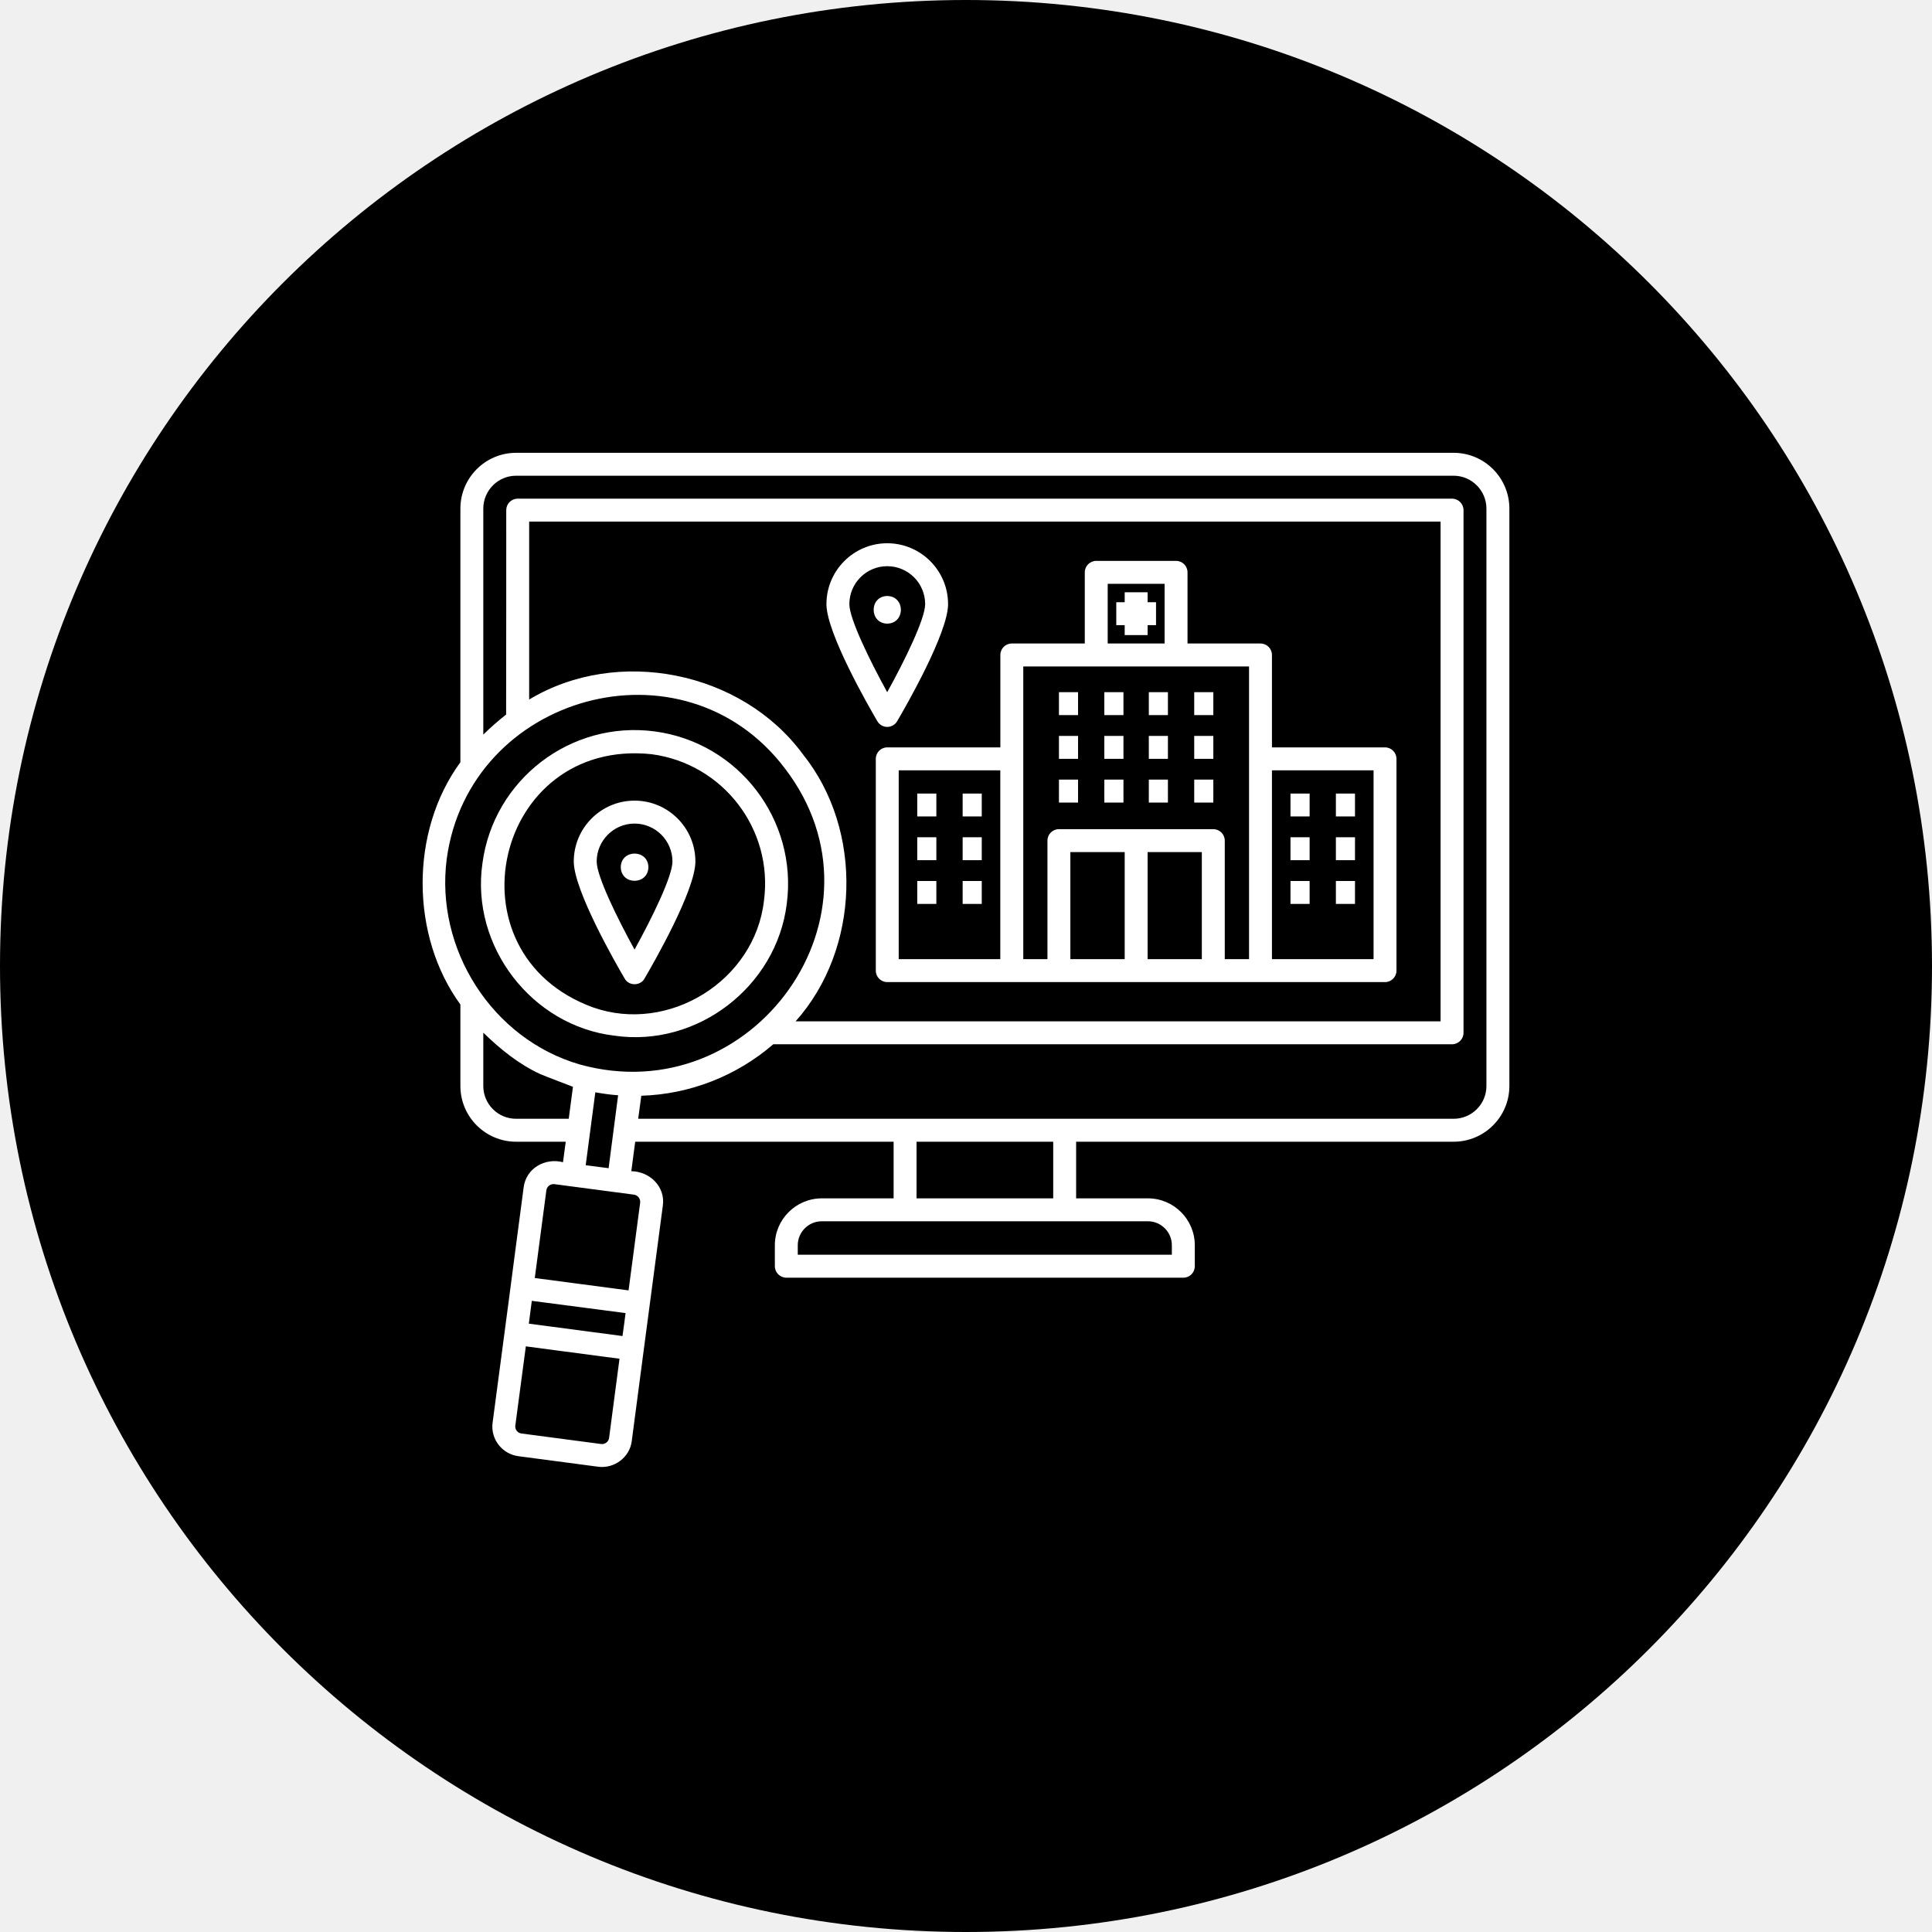
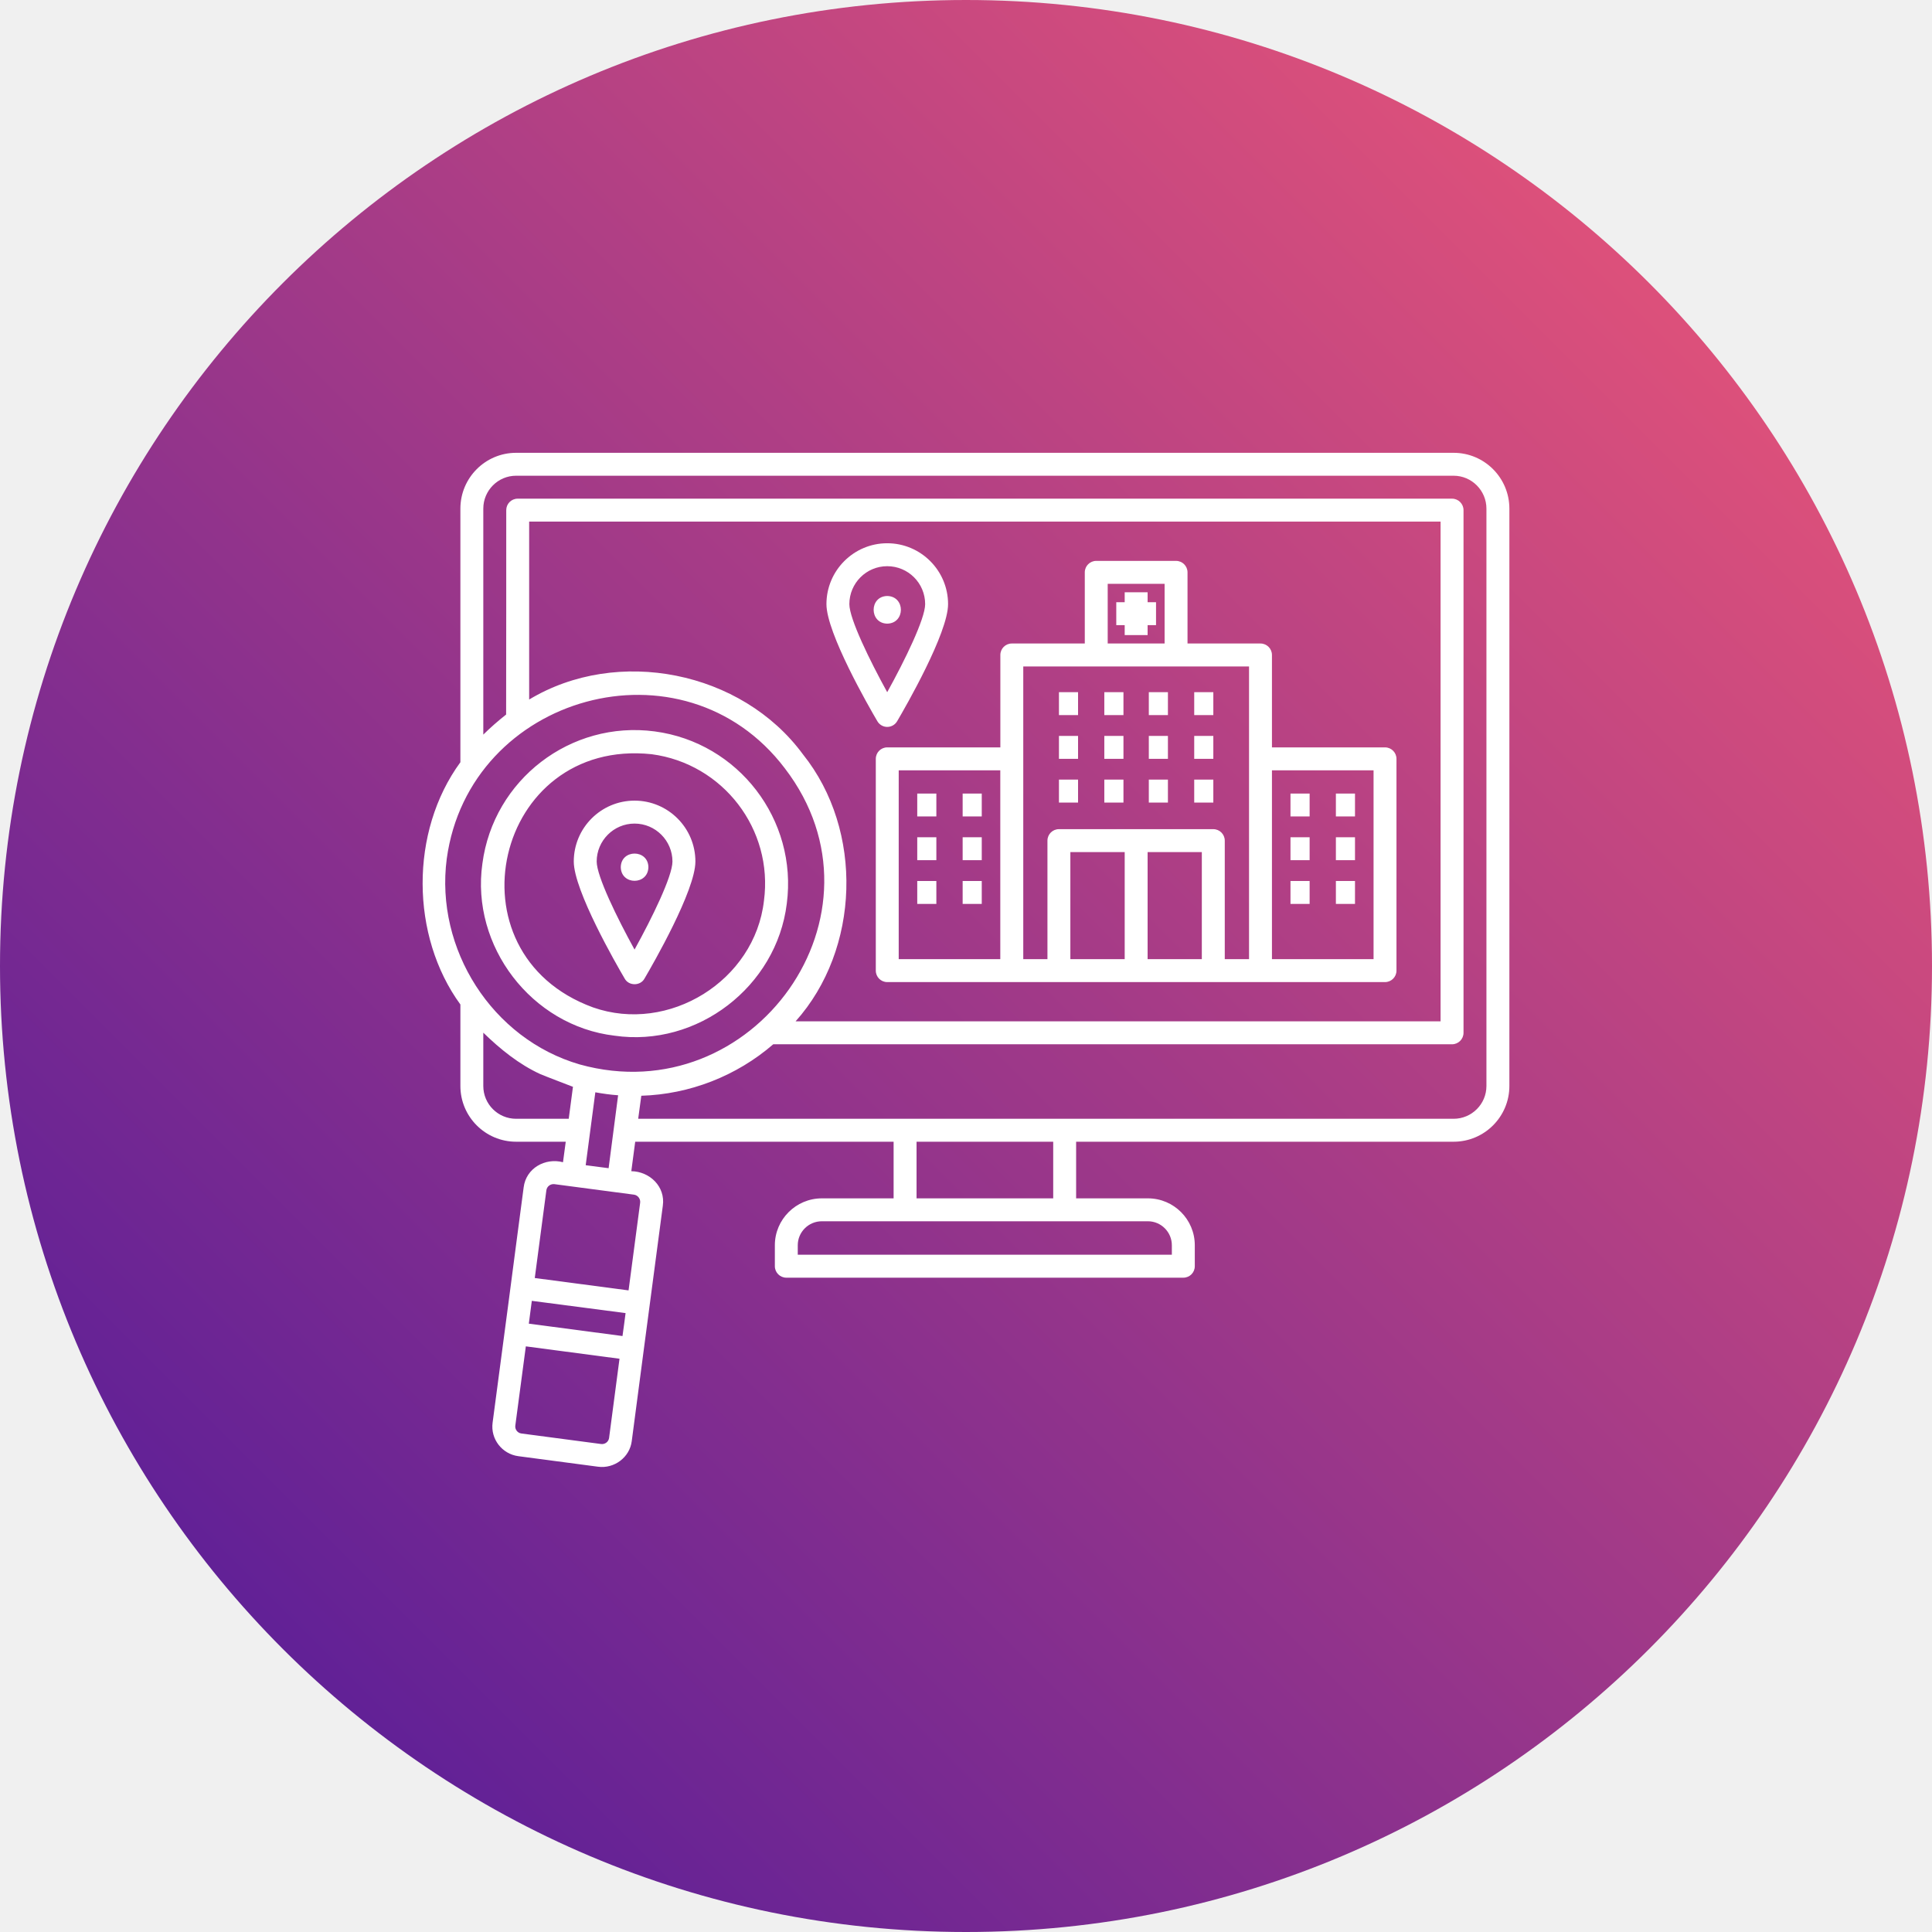
<svg xmlns="http://www.w3.org/2000/svg" width="64" height="64" viewBox="0 0 64 64" fill="none">
  <rect width="64" height="64" rx="32" fill="url(#paint0_linear_189_24401)" />
  <path d="M29.012 25.138V32.153C29.012 32.363 29.181 32.533 29.391 32.533C31.997 32.533 39.056 32.532 41.754 32.533C41.755 32.534 45.879 32.533 45.88 32.533C46.09 32.533 46.26 32.363 46.26 32.153V25.138C46.26 24.928 46.09 24.758 45.88 24.758H42.135V21.697C42.135 21.487 41.965 21.317 41.755 21.317H39.338V18.96C39.338 18.75 39.168 18.58 38.958 18.58H36.315C36.105 18.58 35.935 18.75 35.935 18.96V21.317H33.517C33.307 21.317 33.138 21.487 33.138 21.697V24.758H29.391C29.181 24.758 29.012 24.928 29.012 25.138ZM42.135 25.518H45.501V31.773H42.135V25.518ZM37.257 31.773H35.457V28.226H37.257V31.773ZM39.812 31.773H38.016V28.226H39.812V31.773ZM36.694 19.34H38.579V21.317H36.694V19.34ZM33.897 22.077H41.376V31.773H40.572V27.847C40.572 27.637 40.402 27.467 40.192 27.467H35.078C34.868 27.467 34.698 27.637 34.698 27.847V31.773H33.897V22.077ZM29.771 25.518H33.136V31.773H29.771V25.518ZM44.253 26.287H44.886V27.046H44.253V26.287ZM42.749 26.287H43.383V27.046H42.749V26.287ZM44.253 27.735H44.886V28.495H44.253V27.735ZM42.749 27.735H43.383V28.495H42.749V27.735ZM44.253 29.184H44.886V29.944H44.253V29.184ZM42.749 29.184H43.383V29.944H42.749V29.184ZM31.889 26.287H32.522V27.046H31.889V26.287ZM30.385 26.287H31.018V27.046H30.385V26.287ZM31.889 27.735H32.522V28.495H31.889V27.735ZM30.385 27.735H31.018V28.495H30.385V27.735ZM31.889 29.184H32.522V29.944H31.889V29.184ZM30.385 29.184H31.018V29.944H30.385V29.184ZM37.216 23.688H36.582V22.929H37.216V23.688ZM35.712 23.688H35.079V22.929H35.712V23.688ZM37.216 25.137H36.582V24.378H37.216V25.137ZM35.712 25.137H35.079V24.378H35.712V25.137ZM37.216 26.586H36.582V25.826H37.216V26.586ZM35.712 26.586H35.079V25.826H35.712V26.586ZM40.193 23.688H39.56V22.929H40.193V23.688ZM38.689 23.688H38.056V22.929H38.689V23.688ZM40.193 25.137H39.56V24.378H40.193V25.137ZM38.689 25.137H38.056V24.378H38.689V25.137ZM40.193 26.586H39.56V25.826H40.193V26.586ZM38.689 26.586H38.056V25.826H38.689V26.586ZM38.016 19.949H38.295V20.708H38.016V21.038H37.257V20.708H36.978V19.949H37.257V19.619H38.016V19.949ZM48.154 15H17.096C16.079 15 15.251 15.828 15.251 16.849V25.25C13.565 27.555 13.601 31.013 15.251 33.275V35.975C15.251 36.993 16.079 37.821 17.096 37.821H18.741L18.65 38.5C18.058 38.345 17.426 38.698 17.347 39.332C17.296 39.694 16.881 42.883 16.846 43.141C16.846 43.141 16.318 47.129 16.318 47.129C16.246 47.668 16.629 48.166 17.172 48.238L19.812 48.587C20.344 48.658 20.86 48.282 20.928 47.736C20.928 47.736 21.323 44.733 21.323 44.733C21.388 44.226 21.88 40.536 21.957 39.94C22.046 39.31 21.526 38.807 20.913 38.797L21.042 37.821H29.602V39.697H27.225C26.367 39.697 25.668 40.395 25.668 41.25V41.945C25.668 42.154 25.839 42.325 26.048 42.325H39.199C39.412 42.325 39.579 42.154 39.579 41.945V41.25C39.579 40.395 38.884 39.697 38.026 39.697H35.648V37.821H48.154C49.172 37.821 50 36.993 50 35.975V16.849C50 15.828 49.172 15 48.154 15ZM17.096 37.061C16.496 37.061 16.01 36.575 16.01 35.975V34.209C16.569 34.752 17.191 35.258 17.904 35.584C17.986 35.622 18.98 36.001 18.98 36.002C18.98 36.002 18.84 37.061 18.84 37.061H17.096ZM20.176 47.638C20.157 47.763 20.04 47.85 19.914 47.835L17.271 47.486C17.146 47.471 17.055 47.353 17.07 47.228L17.419 44.6L20.522 45.01L20.176 47.638ZM20.678 43.844L20.621 44.258L17.518 43.848C17.541 43.673 17.597 43.262 17.617 43.092L20.723 43.498L20.678 43.844ZM21.004 39.575C21.13 39.594 21.221 39.712 21.206 39.841L20.822 42.746L17.715 42.336L18.099 39.431C18.116 39.3 18.236 39.214 18.361 39.226C18.361 39.226 21.004 39.575 21.004 39.575ZM19.402 38.599C19.482 38.005 19.643 36.782 19.721 36.184C19.965 36.228 20.231 36.266 20.476 36.282C20.399 36.879 20.241 38.097 20.161 38.698L19.402 38.599ZM19.204 35.261C16.299 34.418 14.408 31.437 14.799 28.448C15.542 23.005 22.643 21.024 25.998 25.451C29.697 30.273 24.948 36.858 19.204 35.261ZM26.598 24.988C24.568 22.226 20.454 21.411 17.529 23.173V17.279H47.721V33.833H26.355C28.489 31.45 28.621 27.513 26.598 24.988ZM38.026 40.456C38.462 40.456 38.819 40.813 38.819 41.25V41.565H26.427V41.25C26.427 40.813 26.784 40.456 27.225 40.456H38.026ZM30.362 39.697V37.821H34.889V39.697H30.362ZM49.24 35.975C49.24 36.575 48.751 37.061 48.154 37.061H21.141L21.244 36.298C22.844 36.25 24.397 35.646 25.615 34.593H48.101C48.31 34.593 48.481 34.422 48.481 34.213V16.899C48.481 16.69 48.31 16.519 48.101 16.519H17.15C16.937 16.519 16.77 16.69 16.77 16.899C16.77 16.899 16.77 23.67 16.766 23.67C16.504 23.877 16.246 24.101 16.01 24.335V16.849C16.01 16.249 16.496 15.759 17.096 15.759H48.154C48.751 15.759 49.24 16.249 49.24 16.849V35.975ZM21.688 24.229C18.904 23.86 16.345 25.827 15.98 28.607C15.591 31.342 17.608 33.982 20.355 34.308C23.094 34.705 25.725 32.684 26.063 29.936C26.427 27.157 24.464 24.597 21.688 24.229ZM25.307 29.838C25.005 32.489 22.151 34.255 19.641 33.37C14.741 31.576 16.394 24.435 21.585 24.984C23.951 25.296 25.622 27.472 25.307 29.838ZM21.02 26.522C19.91 26.522 19.007 27.426 19.007 28.539C19.007 29.496 20.412 31.938 20.693 32.416C20.829 32.667 21.215 32.665 21.35 32.416C21.631 31.938 23.036 29.496 23.036 28.539C23.036 27.426 22.132 26.522 21.02 26.522ZM21.02 31.456C20.442 30.407 19.766 29.025 19.766 28.539C19.766 27.848 20.328 27.282 21.02 27.282C21.714 27.282 22.276 27.848 22.276 28.539C22.276 29.025 21.601 30.407 21.02 31.456ZM21.479 28.725C21.469 29.327 20.574 29.331 20.564 28.725C20.575 28.124 21.469 28.128 21.479 28.725ZM29.39 24.08C29.526 24.08 29.652 24.008 29.72 23.89C30.001 23.412 31.406 20.97 31.406 20.013C31.406 18.9 30.502 17.996 29.39 17.996C28.281 17.996 27.377 18.9 27.377 20.013C27.377 20.97 28.782 23.412 29.063 23.89C29.131 24.008 29.257 24.08 29.39 24.08ZM29.39 18.756C30.085 18.756 30.647 19.318 30.647 20.013C30.647 20.499 29.971 21.881 29.39 22.93C28.812 21.881 28.136 20.499 28.136 20.013C28.136 19.318 28.698 18.756 29.39 18.756ZM29.39 20.659C28.793 20.648 28.789 19.755 29.39 19.743C29.996 19.754 29.992 20.649 29.39 20.659Z" fill="white" />
  <defs>
    <linearGradient id="paint0_linear_189_24401" x1="64" y1="7.62939e-06" x2="7.62939e-06" y2="64" gradientUnits="userSpaceOnUse">
-       <stop stopColor="#F65A75" />
-       <stop offset="1" stopColor="#48179C" />
+       <stop stop-color="#F65A75" />
+       <stop offset="1" stop-color="#48179C" />
    </linearGradient>
  </defs>
</svg>
